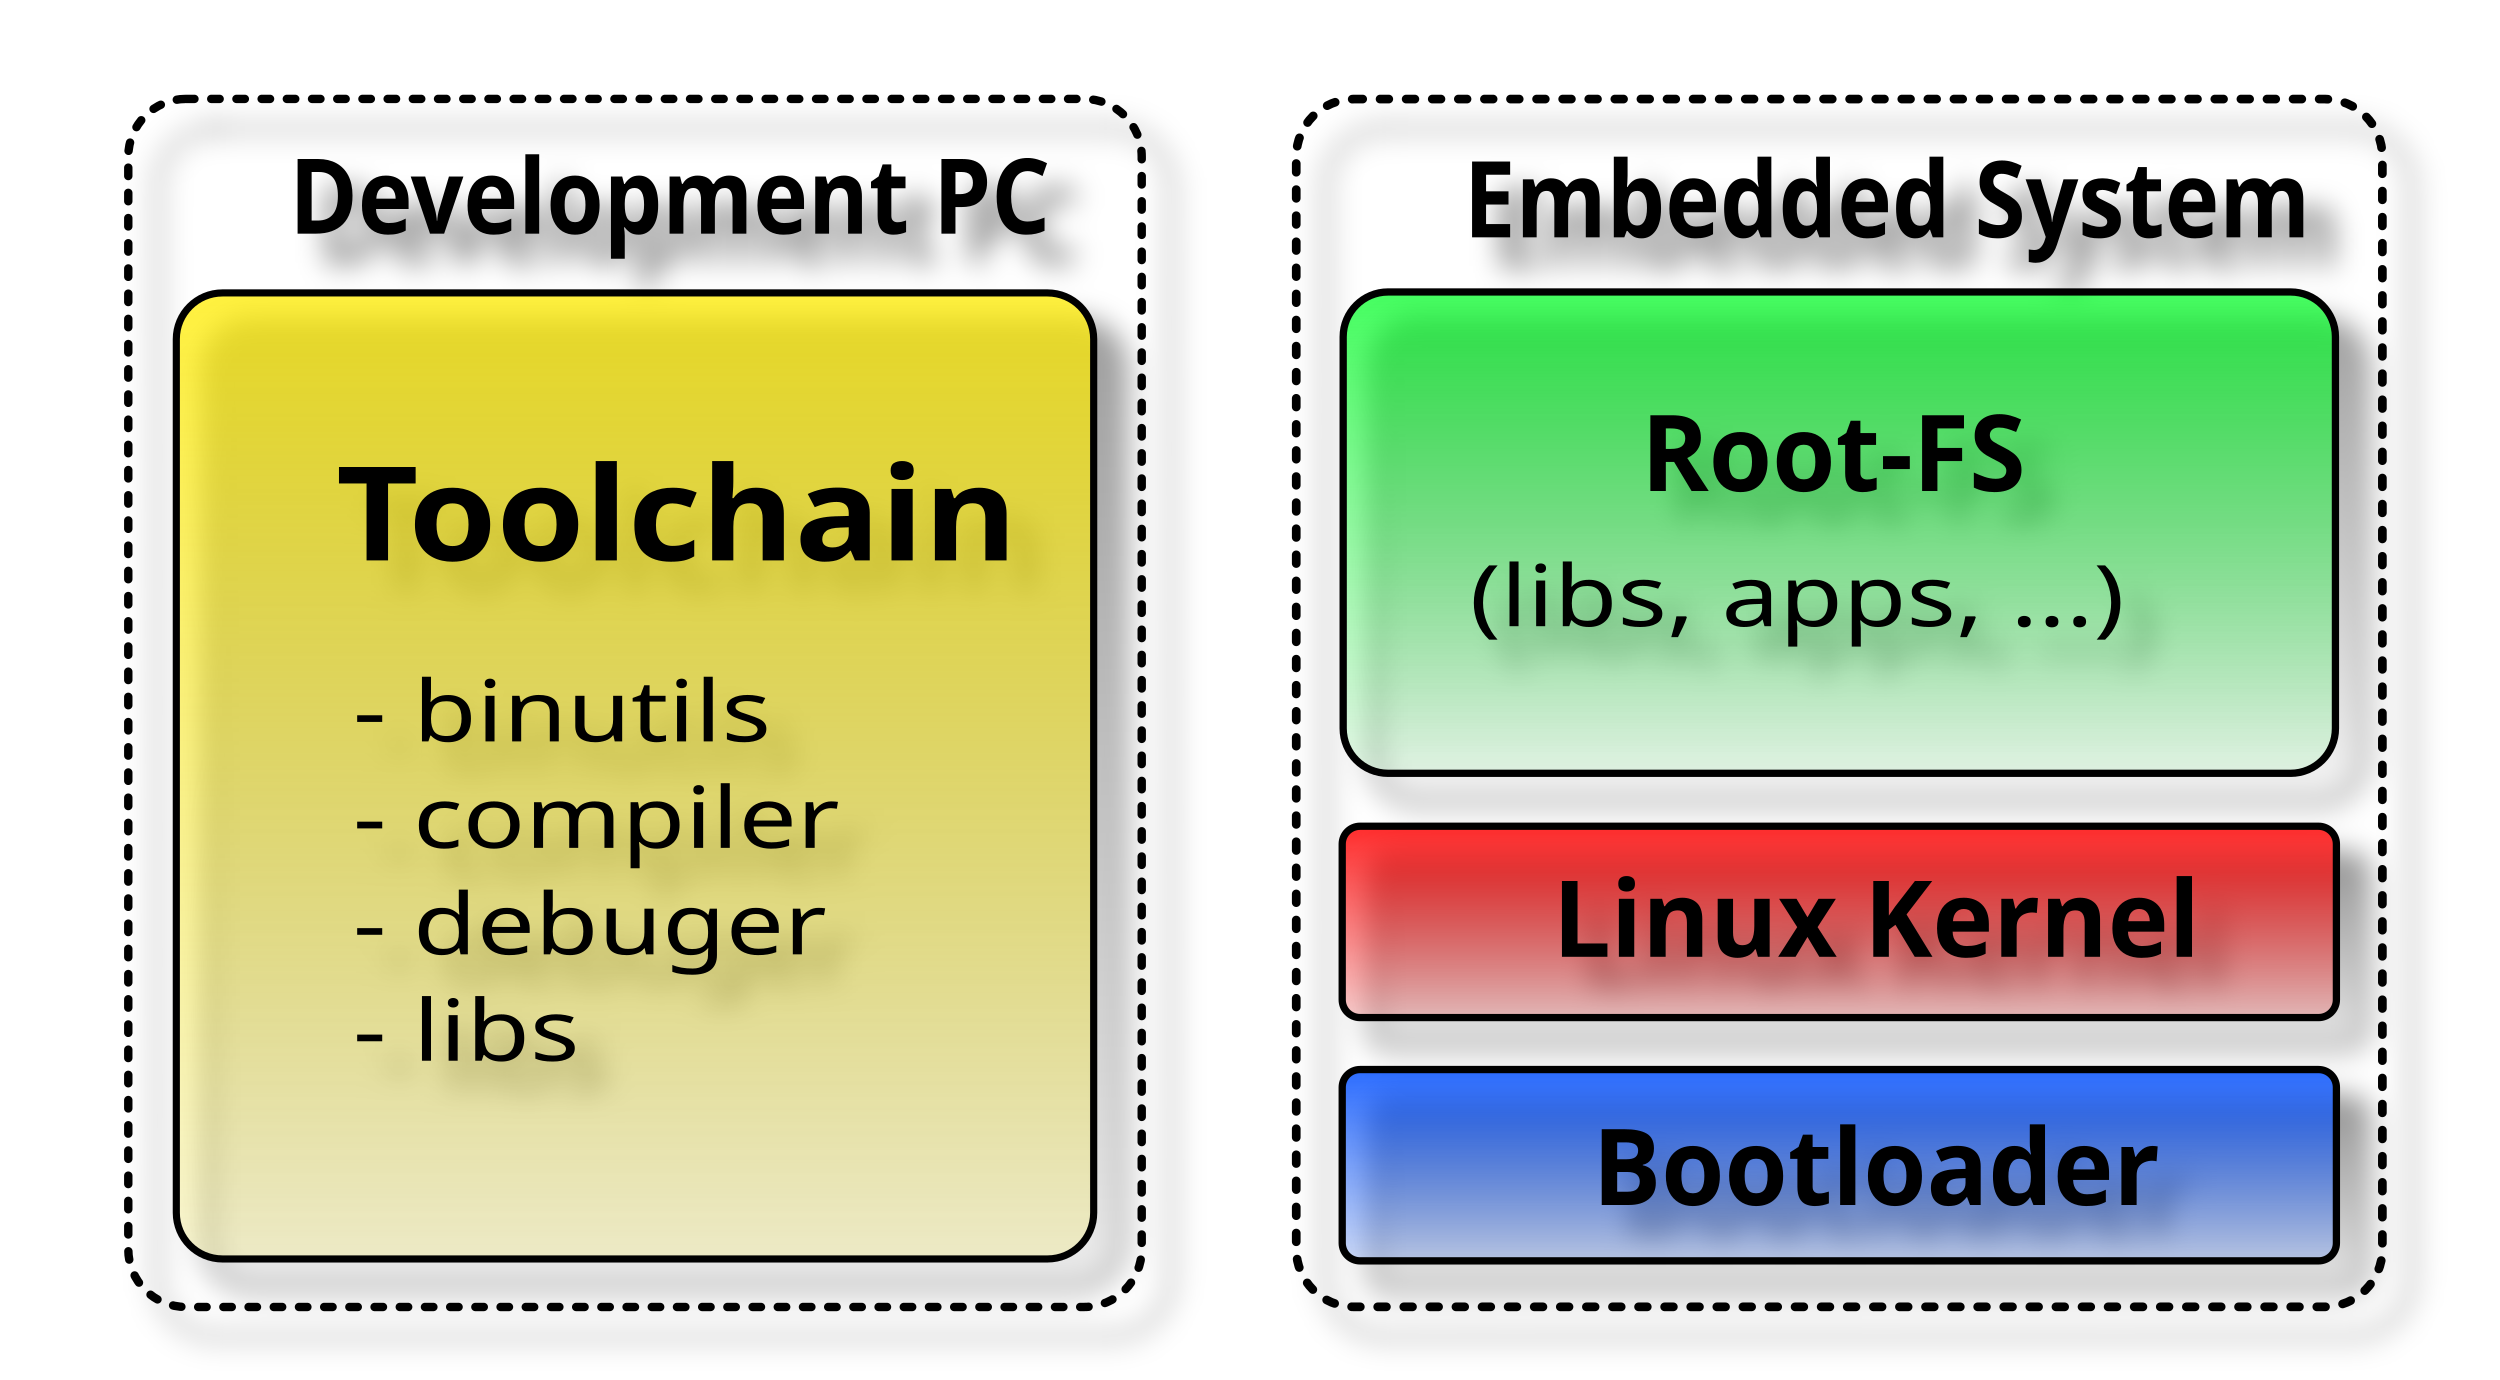
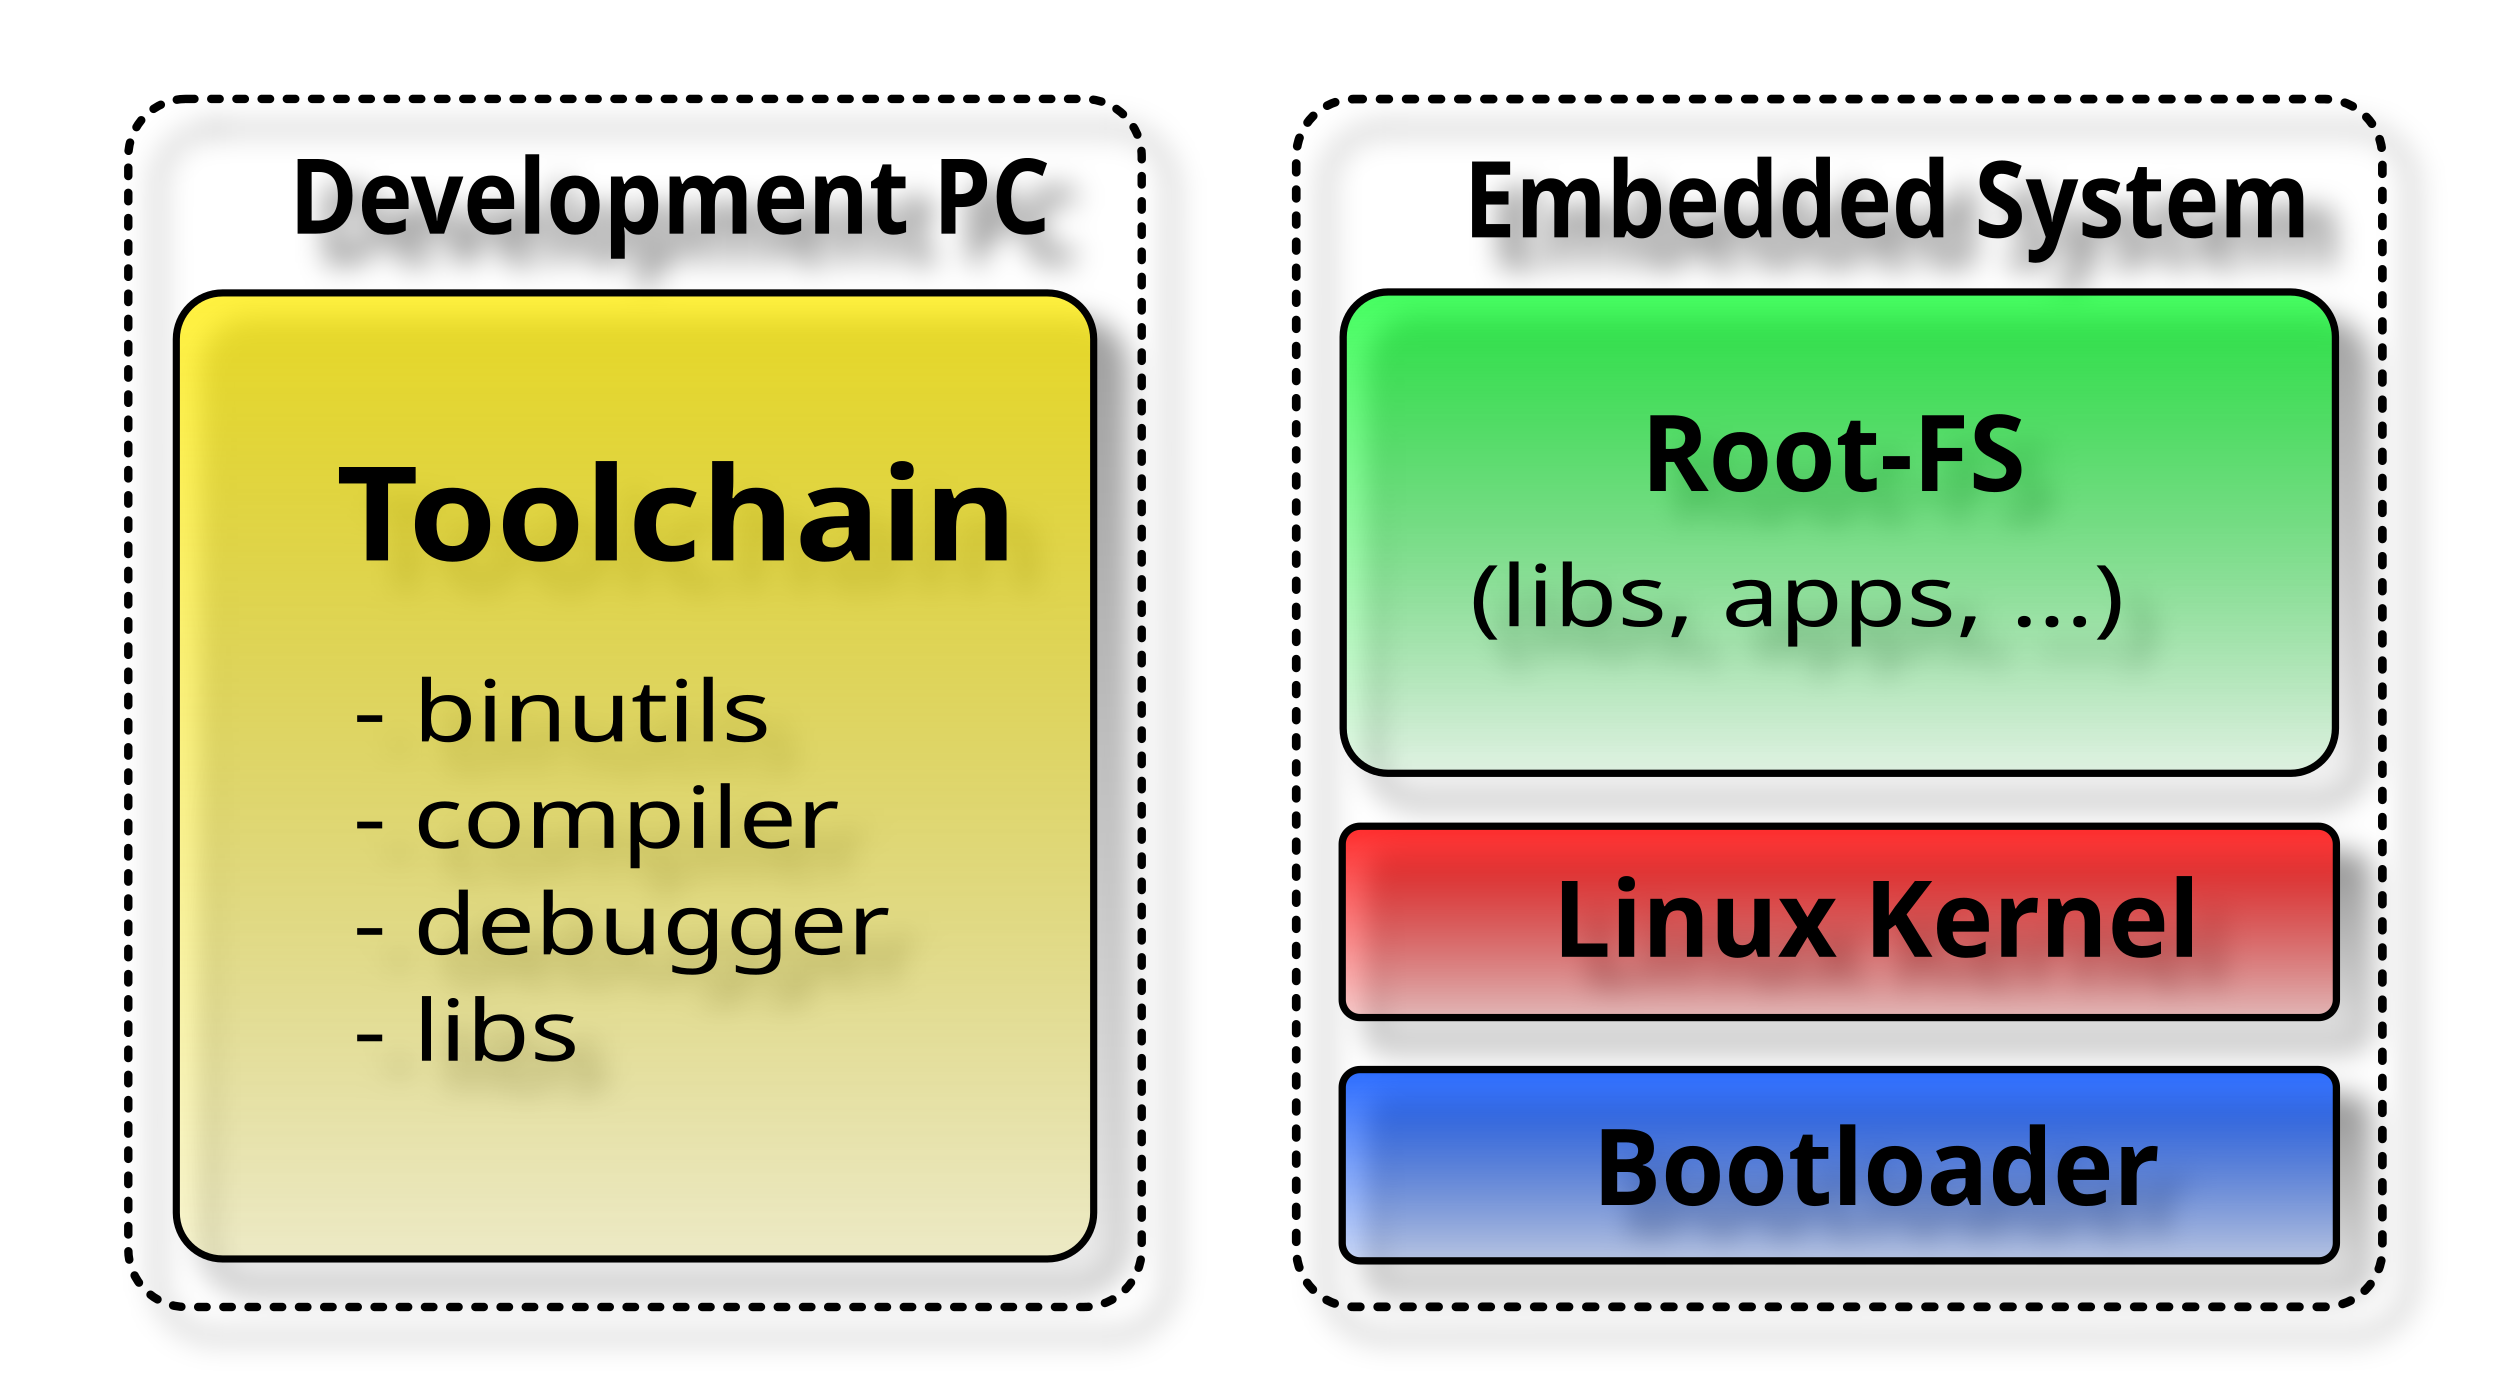
<svg xmlns="http://www.w3.org/2000/svg" xmlns:xlink="http://www.w3.org/1999/xlink" width="145mm" height="80mm" viewBox="0 0 513.78 283.465" id="svg2" version="1.1">
  <defs id="defs4">
    <linearGradient id="linearGradient4348">
      <stop style="stop-color:#ffec00;stop-opacity:1;" offset="0" id="stop4350" />
      <stop style="stop-color:#ffec00;stop-opacity:0;" offset="1" id="stop4352" />
    </linearGradient>
    <linearGradient id="linearGradient4324">
      <stop style="stop-color:#00fd25;stop-opacity:1;" offset="0" id="stop4326" />
      <stop style="stop-color:#00fd25;stop-opacity:0;" offset="1" id="stop4328" />
    </linearGradient>
    <linearGradient id="linearGradient4316">
      <stop style="stop-color:#ff0000;stop-opacity:1;" offset="0" id="stop4318" />
      <stop style="stop-color:#ff0000;stop-opacity:0;" offset="1" id="stop4320" />
    </linearGradient>
    <linearGradient id="linearGradient4308">
      <stop style="stop-color:#004eff;stop-opacity:1;" offset="0" id="stop4310" />
      <stop style="stop-color:#004eff;stop-opacity:0;" offset="1" id="stop4312" />
    </linearGradient>
    <linearGradient xlink:href="#linearGradient4308" id="linearGradient4314" x1="400" y1="482.362" x2="400" y2="542.362" gradientUnits="userSpaceOnUse" />
    <linearGradient xlink:href="#linearGradient4316" id="linearGradient4322" x1="390" y1="432.362" x2="390" y2="492.362" gradientUnits="userSpaceOnUse" />
    <linearGradient xlink:href="#linearGradient4324" id="linearGradient4330" x1="390" y1="292.362" x2="390" y2="442.362" gradientUnits="userSpaceOnUse" />
    <linearGradient xlink:href="#linearGradient4348" id="linearGradient4354" x1="150" y1="252.362" x2="150" y2="582.362" gradientUnits="userSpaceOnUse" />
    <filter style="color-interpolation-filters:sRGB" id="filter4510">
      <feFlood flood-opacity="0.498" flood-color="rgb(0,0,0)" result="flood" id="feFlood4512" />
      <feComposite in="flood" in2="SourceGraphic" operator="in" result="composite1" id="feComposite4514" />
      <feGaussianBlur in="composite1" stdDeviation="3" result="blur" id="feGaussianBlur4516" />
      <feOffset dx="6" dy="6" result="offset" id="feOffset4518" />
      <feComposite in="SourceGraphic" in2="offset" operator="over" result="composite2" id="feComposite4520" />
    </filter>
  </defs>
  <g id="layer1" transform="translate(0,-768.8977)">
    <text xml:space="preserve" style="font-style:normal;font-weight:normal;font-size:40px;line-height:125%;font-family:sans-serif;letter-spacing:0px;word-spacing:0px;fill:#000000;fill-opacity:1;stroke:none;stroke-width:1px;stroke-linecap:butt;stroke-linejoin:miter;stroke-opacity:1" x="140" y="312.362" id="text4356">
      <tspan id="tspan4358" x="140" y="312.362" />
    </text>
    <text xml:space="preserve" style="font-style:normal;font-weight:normal;font-size:40px;line-height:125%;font-family:sans-serif;text-align:start;letter-spacing:0px;word-spacing:0px;writing-mode:lr-tb;text-anchor:start;fill:#000000;fill-opacity:1;stroke:none;stroke-width:1px;stroke-linecap:butt;stroke-linejoin:miter;stroke-opacity:1" x="210" y="212.362" id="text4366">
      <tspan id="tspan4368" x="210" y="212.362" />
    </text>
    <g id="g4483" style="filter:url(#filter4510)" transform="translate(-19.49994,496.0001)">
      <rect ry="11.872" y="293.225" x="45.863" height="248.274" width="208.274" id="rect4136" style="fill:none;fill-rule:evenodd;stroke:#000000;stroke-width:1.726;stroke-linecap:round;stroke-linejoin:round;stroke-miterlimit:4;stroke-dasharray:1.726, 3.453;stroke-dashoffset:0;stroke-opacity:1" />
      <rect ry="11.869" y="293.256" x="285.893" height="248.213" width="223.213" id="rect4136-3" style="fill:none;fill-rule:evenodd;stroke:#000000;stroke-width:1.787;stroke-linecap:round;stroke-linejoin:round;stroke-miterlimit:4;stroke-dasharray:1.787, 3.574;stroke-dashoffset:0;stroke-opacity:1" />
      <rect ry="9.493" y="333.097" x="55.734" height="198.531" width="188.531" id="rect4136-6" style="opacity:1;fill:url(#linearGradient4354);fill-opacity:1;fill-rule:evenodd;stroke:#000000;stroke-width:1.469;stroke-linecap:round;stroke-linejoin:round;stroke-miterlimit:4;stroke-dasharray:none;stroke-dashoffset:0;stroke-opacity:1" />
      <rect ry="3.666" y="492.702" x="295.34" height="39.32" width="204.32" id="rect4136-6-5" style="opacity:1;fill:url(#linearGradient4314);fill-opacity:1;fill-rule:evenodd;stroke:#000000;stroke-width:1.5;stroke-linecap:round;stroke-linejoin:round;stroke-miterlimit:4;stroke-dasharray:none;stroke-dashoffset:0;stroke-opacity:1" />
      <rect ry="3.666" y="442.702" x="295.34" height="39.32" width="204.32" id="rect4136-6-5-1" style="opacity:1;fill:url(#linearGradient4322);fill-opacity:1;fill-rule:evenodd;stroke:#000000;stroke-width:1.5;stroke-linecap:round;stroke-linejoin:round;stroke-miterlimit:4;stroke-dasharray:none;stroke-dashoffset:0;stroke-opacity:1" />
      <rect ry="9.223" y="332.901" x="295.539" height="98.922" width="203.922" id="rect4136-6-5-1-9" style="opacity:1;fill:url(#linearGradient4330);fill-opacity:1;fill-rule:evenodd;stroke:#000000;stroke-width:1.5;stroke-linecap:round;stroke-linejoin:round;stroke-miterlimit:4;stroke-dasharray:none;stroke-dashoffset:0;stroke-opacity:1" />
      <text transform="scale(0.9414661,1.062173)" id="text4360" y="302.129" x="83.862" style="font-style:normal;font-variant:normal;font-weight:bold;font-stretch:normal;font-size:20.216px;line-height:140%;font-family:Garuda;-inkscape-font-specification:'Garuda, Bold';text-align:start;letter-spacing:0px;word-spacing:0px;writing-mode:lr-tb;text-anchor:start;fill:#000000;fill-opacity:1;stroke:none;stroke-width:1px;stroke-linecap:butt;stroke-linejoin:miter;stroke-opacity:1" xml:space="preserve">
        <tspan y="302.129" x="83.862" id="tspan4364">Development PC</tspan>
      </text>
      <text transform="scale(0.9339875,1.070678)" id="text4360-9" y="300.433" x="342.96" style="font-style:normal;font-variant:normal;font-weight:bold;font-stretch:normal;font-size:20.378px;line-height:140%;font-family:Garuda;-inkscape-font-specification:'Garuda, Bold';text-align:start;letter-spacing:0px;word-spacing:0px;writing-mode:lr-tb;text-anchor:start;fill:#000000;fill-opacity:1;stroke:none;stroke-width:1px;stroke-linecap:butt;stroke-linejoin:miter;stroke-opacity:1" xml:space="preserve">
        <tspan y="300.433" x="342.96" id="tspan4364-6">Embedded System</tspan>
      </text>
      <text transform="scale(0.9820632,1.018264)" id="text4360-9-5" y="367.105" x="363.299" style="font-style:normal;font-variant:normal;font-weight:bold;font-stretch:normal;font-size:21.427px;line-height:140%;font-family:Garuda;-inkscape-font-specification:'Garuda, Bold';text-align:start;letter-spacing:0px;word-spacing:0px;writing-mode:lr-tb;text-anchor:start;fill:#000000;fill-opacity:1;stroke:none;stroke-width:1px;stroke-linecap:butt;stroke-linejoin:miter;stroke-opacity:1" xml:space="preserve">
        <tspan y="367.105" x="363.299" id="tspan4364-6-8">Root-FS</tspan>
      </text>
      <text transform="scale(0.9850793,1.015147)" id="text4360-9-5-1" y="462.519" x="343.717" style="font-style:normal;font-variant:normal;font-weight:bold;font-stretch:normal;font-size:21.493px;line-height:140%;font-family:Garuda;-inkscape-font-specification:'Garuda, Bold';text-align:start;letter-spacing:0px;word-spacing:0px;writing-mode:lr-tb;text-anchor:start;fill:#000000;fill-opacity:1;stroke:none;stroke-width:1px;stroke-linecap:butt;stroke-linejoin:miter;stroke-opacity:1" xml:space="preserve">
        <tspan y="462.519" x="343.717" id="tspan4364-6-8-3">Linux Kernel</tspan>
      </text>
      <text transform="scale(0.9812007,1.019159)" id="text4360-9-5-8" y="510.749" x="353.432" style="font-style:normal;font-variant:normal;font-weight:bold;font-stretch:normal;font-size:21.408px;line-height:140%;font-family:Garuda;-inkscape-font-specification:'Garuda, Bold';text-align:start;letter-spacing:0px;word-spacing:0px;writing-mode:lr-tb;text-anchor:start;fill:#000000;fill-opacity:1;stroke:none;stroke-width:1px;stroke-linecap:butt;stroke-linejoin:miter;stroke-opacity:1" xml:space="preserve">
        <tspan y="510.749" x="353.432" id="tspan4364-6-8-7">Bootloader</tspan>
      </text>
      <text transform="scale(1.042699,0.9590493)" id="text4360-9-5-4" y="404.641" x="84.948" style="font-style:normal;font-variant:normal;font-weight:bold;font-stretch:normal;font-size:28.032px;line-height:140%;font-family:Garuda;-inkscape-font-specification:'Garuda, Bold';text-align:start;letter-spacing:0px;word-spacing:0px;writing-mode:lr-tb;text-anchor:start;fill:#000000;fill-opacity:1;stroke:none;stroke-width:1px;stroke-linecap:butt;stroke-linejoin:miter;stroke-opacity:1" xml:space="preserve">
        <tspan y="404.641" x="84.948" id="tspan4364-6-8-1">Toolchain</tspan>
      </text>
      <text transform="scale(1.101237,0.9080694)" id="text4440" y="468.321" x="83.597" style="font-style:normal;font-weight:normal;font-size:19.272px;line-height:125%;font-family:sans-serif;text-align:start;letter-spacing:0px;word-spacing:0px;writing-mode:lr-tb;text-anchor:start;fill:#000000;fill-opacity:1;stroke:none;stroke-width:1px;stroke-linecap:butt;stroke-linejoin:miter;stroke-opacity:1" xml:space="preserve">
        <tspan y="468.321" x="83.597" id="tspan4442">- binutils</tspan>
        <tspan id="tspan4444" y="492.411" x="83.597">- compiler</tspan>
-         <tspan id="tspan4446" y="516.502" x="83.597">- debuger</tspan>
+         <tspan id="tspan4446" y="516.502" x="83.597">- debugger</tspan>
        <tspan id="tspan4448" y="540.592" x="83.597">- libs</tspan>
      </text>
      <text transform="scale(1.101237,0.9080694)" id="text4440-0" y="442.244" x="291.99" style="font-style:normal;font-weight:normal;font-size:19.272px;line-height:125%;font-family:sans-serif;text-align:start;letter-spacing:0px;word-spacing:0px;writing-mode:lr-tb;text-anchor:start;fill:#000000;fill-opacity:1;stroke:none;stroke-width:1px;stroke-linecap:butt;stroke-linejoin:miter;stroke-opacity:1" xml:space="preserve">
        <tspan id="tspan4448-0" y="442.244" x="291.99">(libs, apps, ...)</tspan>
      </text>
    </g>
  </g>
</svg>
